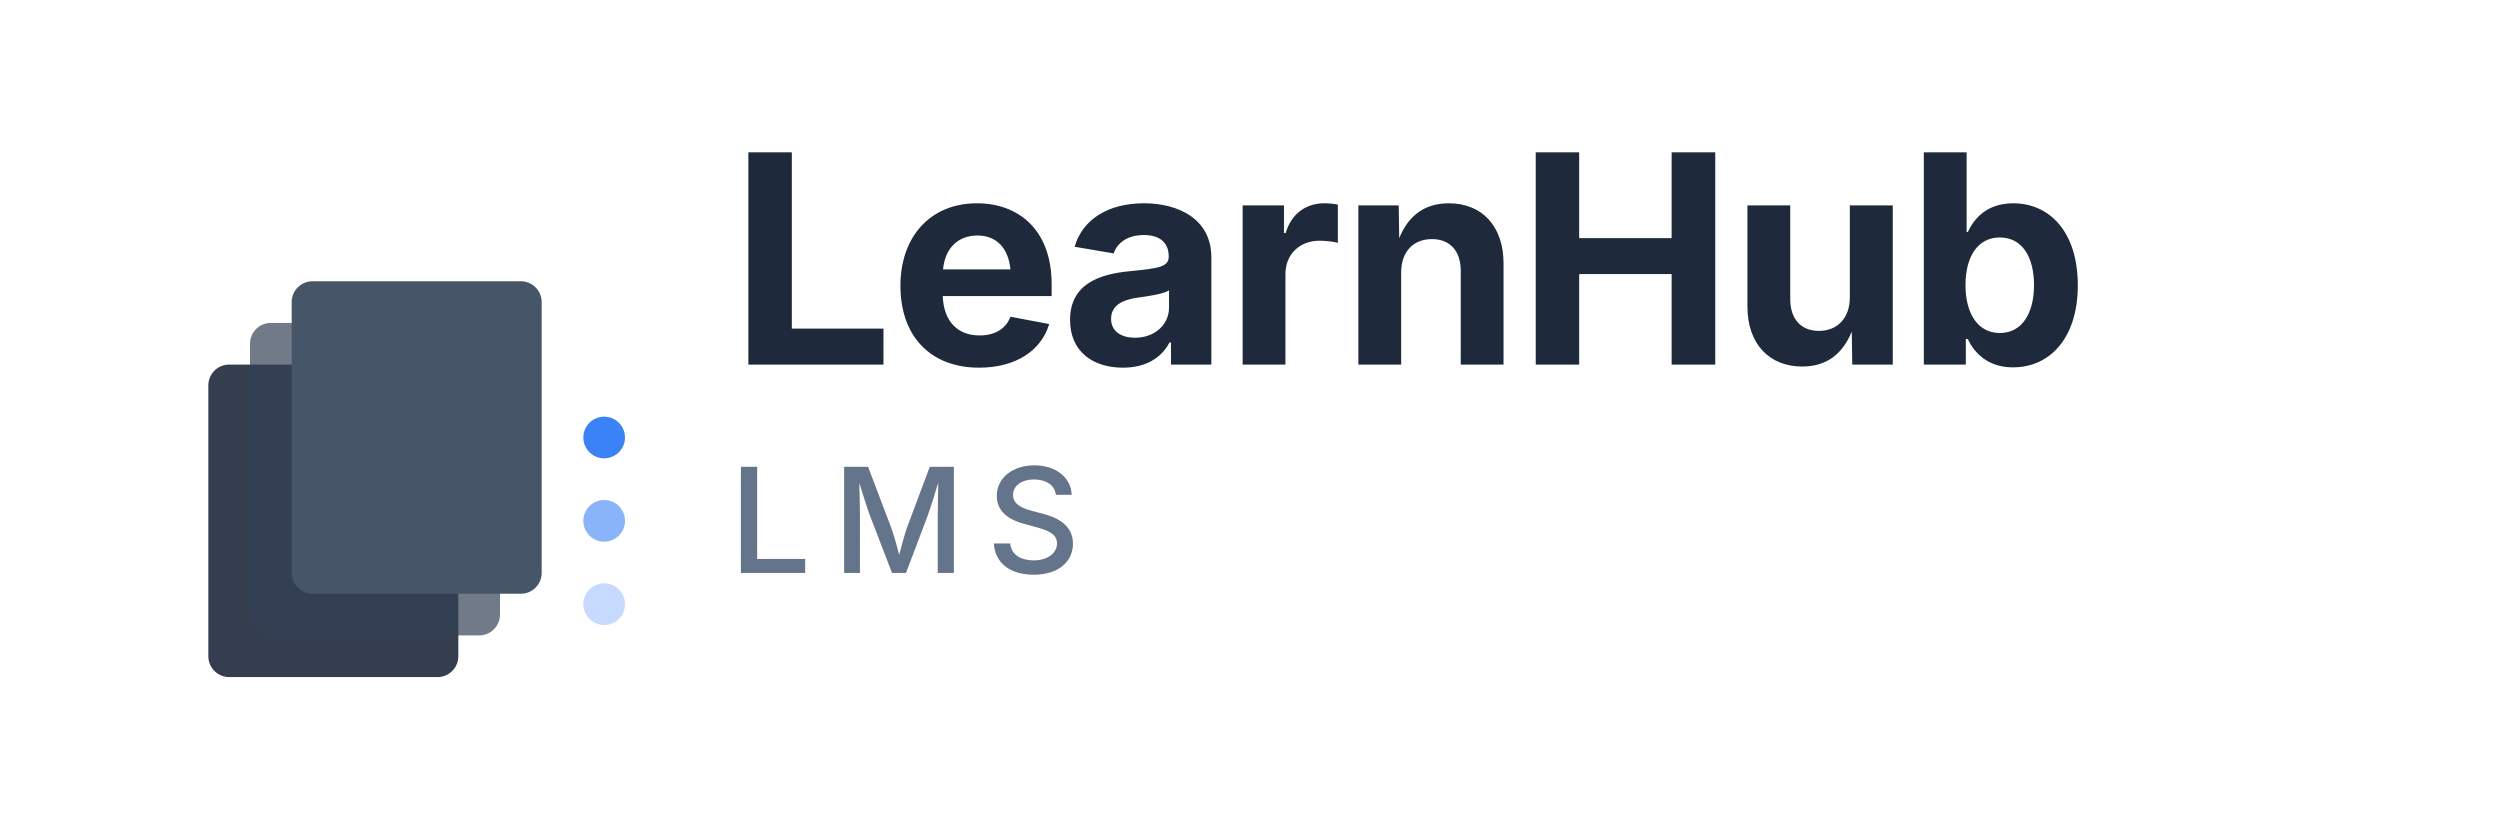
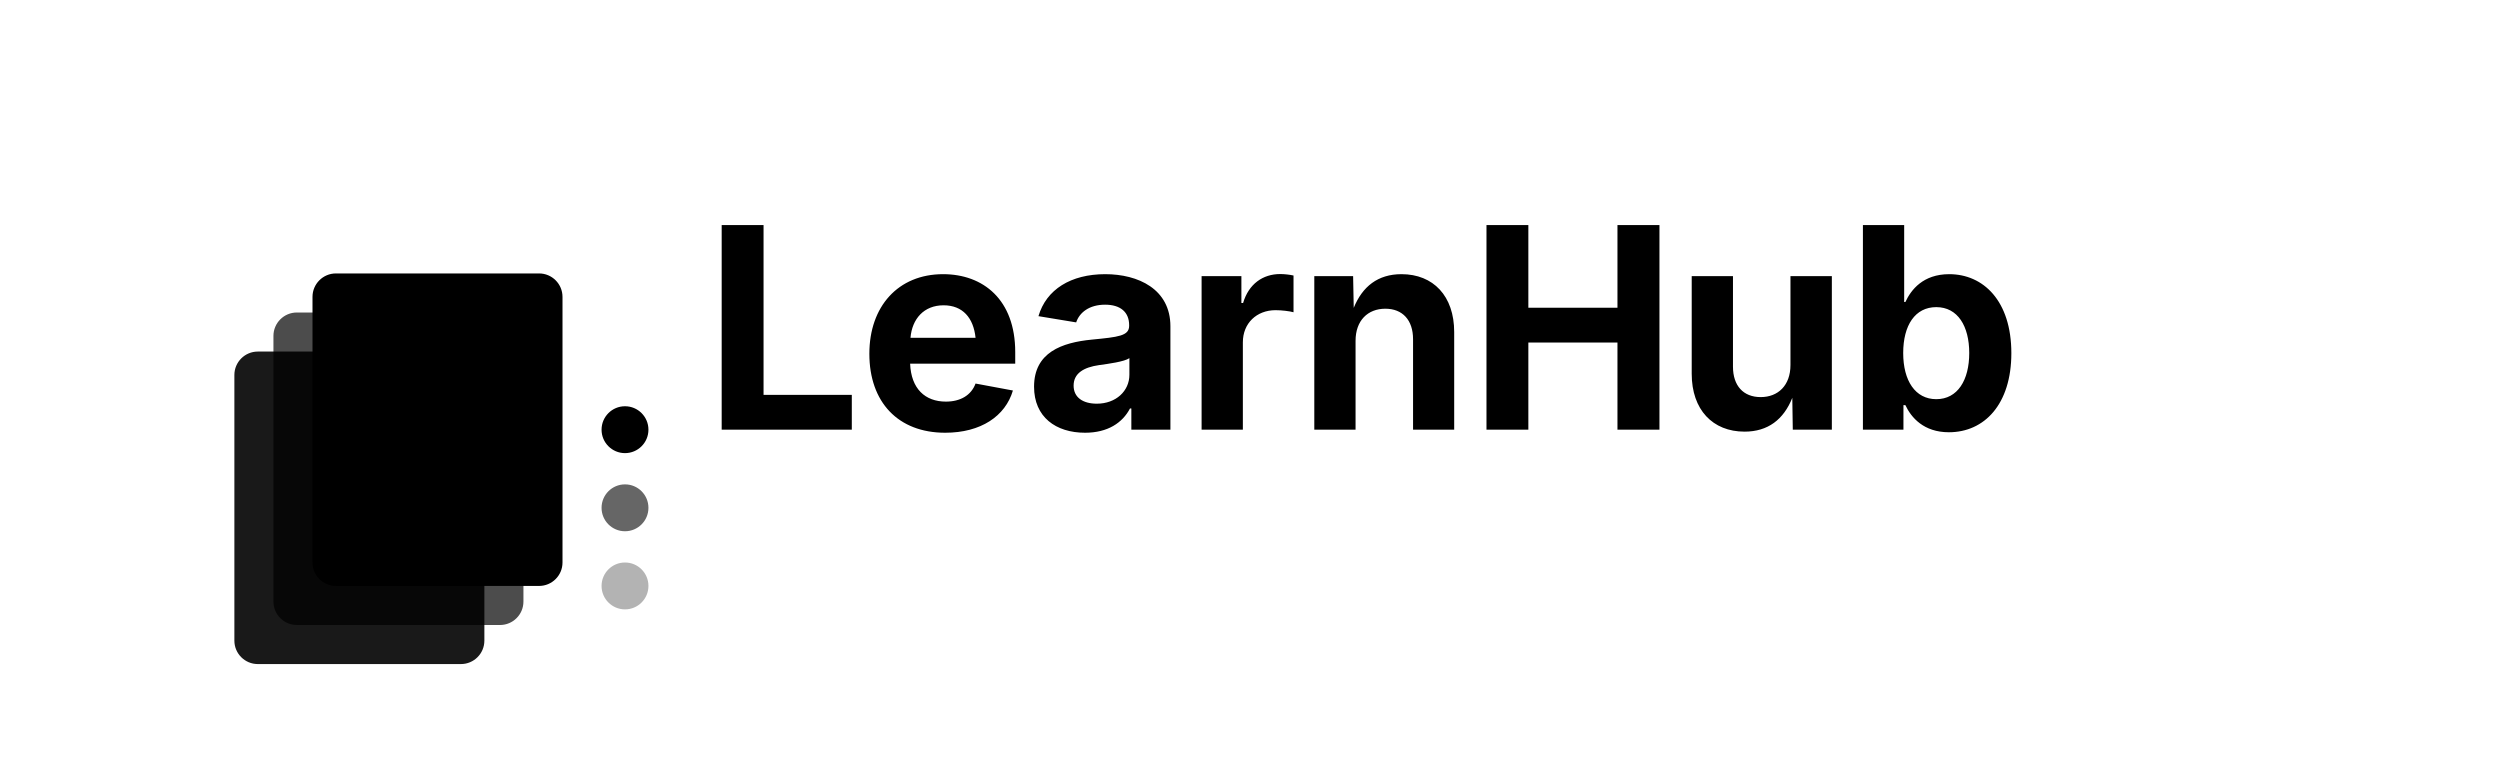
- <svg xmlns="http://www.w3.org/2000/svg" width="240" height="80" viewBox="0 0 240 80">
-   <g transform="translate(20, 20)">
-     <rect x="0" y="15" width="24" height="30" rx="2" fill="#1e293b" opacity="0.9" />
-     <rect x="4" y="11" width="24" height="30" rx="2" fill="#334155" opacity="0.7" />
-     <rect x="8" y="7" width="24" height="30" rx="2" fill="#475569" />
-     <circle cx="38" cy="22" r="2" fill="#3b82f6" />
-     <circle cx="38" cy="30" r="2" fill="#3b82f6" opacity="0.6" />
-     <circle cx="38" cy="38" r="2" fill="#3b82f6" opacity="0.3" />
+ <svg xmlns="http://www.w3.org/2000/svg" width="320" height="100" viewBox="0 0 320 100">
+   <g transform="translate(30, 25)">
+     <rect x="0" y="20" width="32" height="40" rx="3" fill="oklch(50% 0.134 242.749)" opacity="0.9" />
+     <rect x="5" y="15" width="32" height="40" rx="3" fill="oklch(50% 0.134 242.749)" opacity="0.7" />
+     <rect x="10" y="10" width="32" height="40" rx="3" fill="oklch(50% 0.134 242.749)" />
+     <circle cx="50" cy="30" r="3" fill="oklch(50% 0.134 242.749)" />
+     <circle cx="50" cy="40" r="3" fill="oklch(50% 0.134 242.749)" opacity="0.6" />
+     <circle cx="50" cy="50" r="3" fill="oklch(50% 0.134 242.749)" opacity="0.3" />
  </g>
-   <text x="70" y="35" font-family="system-ui, -apple-system, sans-serif" font-size="28" font-weight="700" fill="#1e293b" letter-spacing="-0.5px">
+   <text x="90" y="55" font-family="system-ui, -apple-system, sans-serif" font-size="36" font-weight="700" fill="oklch(50% 0.134 242.749)" letter-spacing="-0.5px">
    LearnHub
  </text>
-   <text x="70" y="55" font-family="system-ui, -apple-system, sans-serif" font-size="14" font-weight="500" fill="#64748b" letter-spacing="2px">
-     LMS
-   </text>
</svg>
